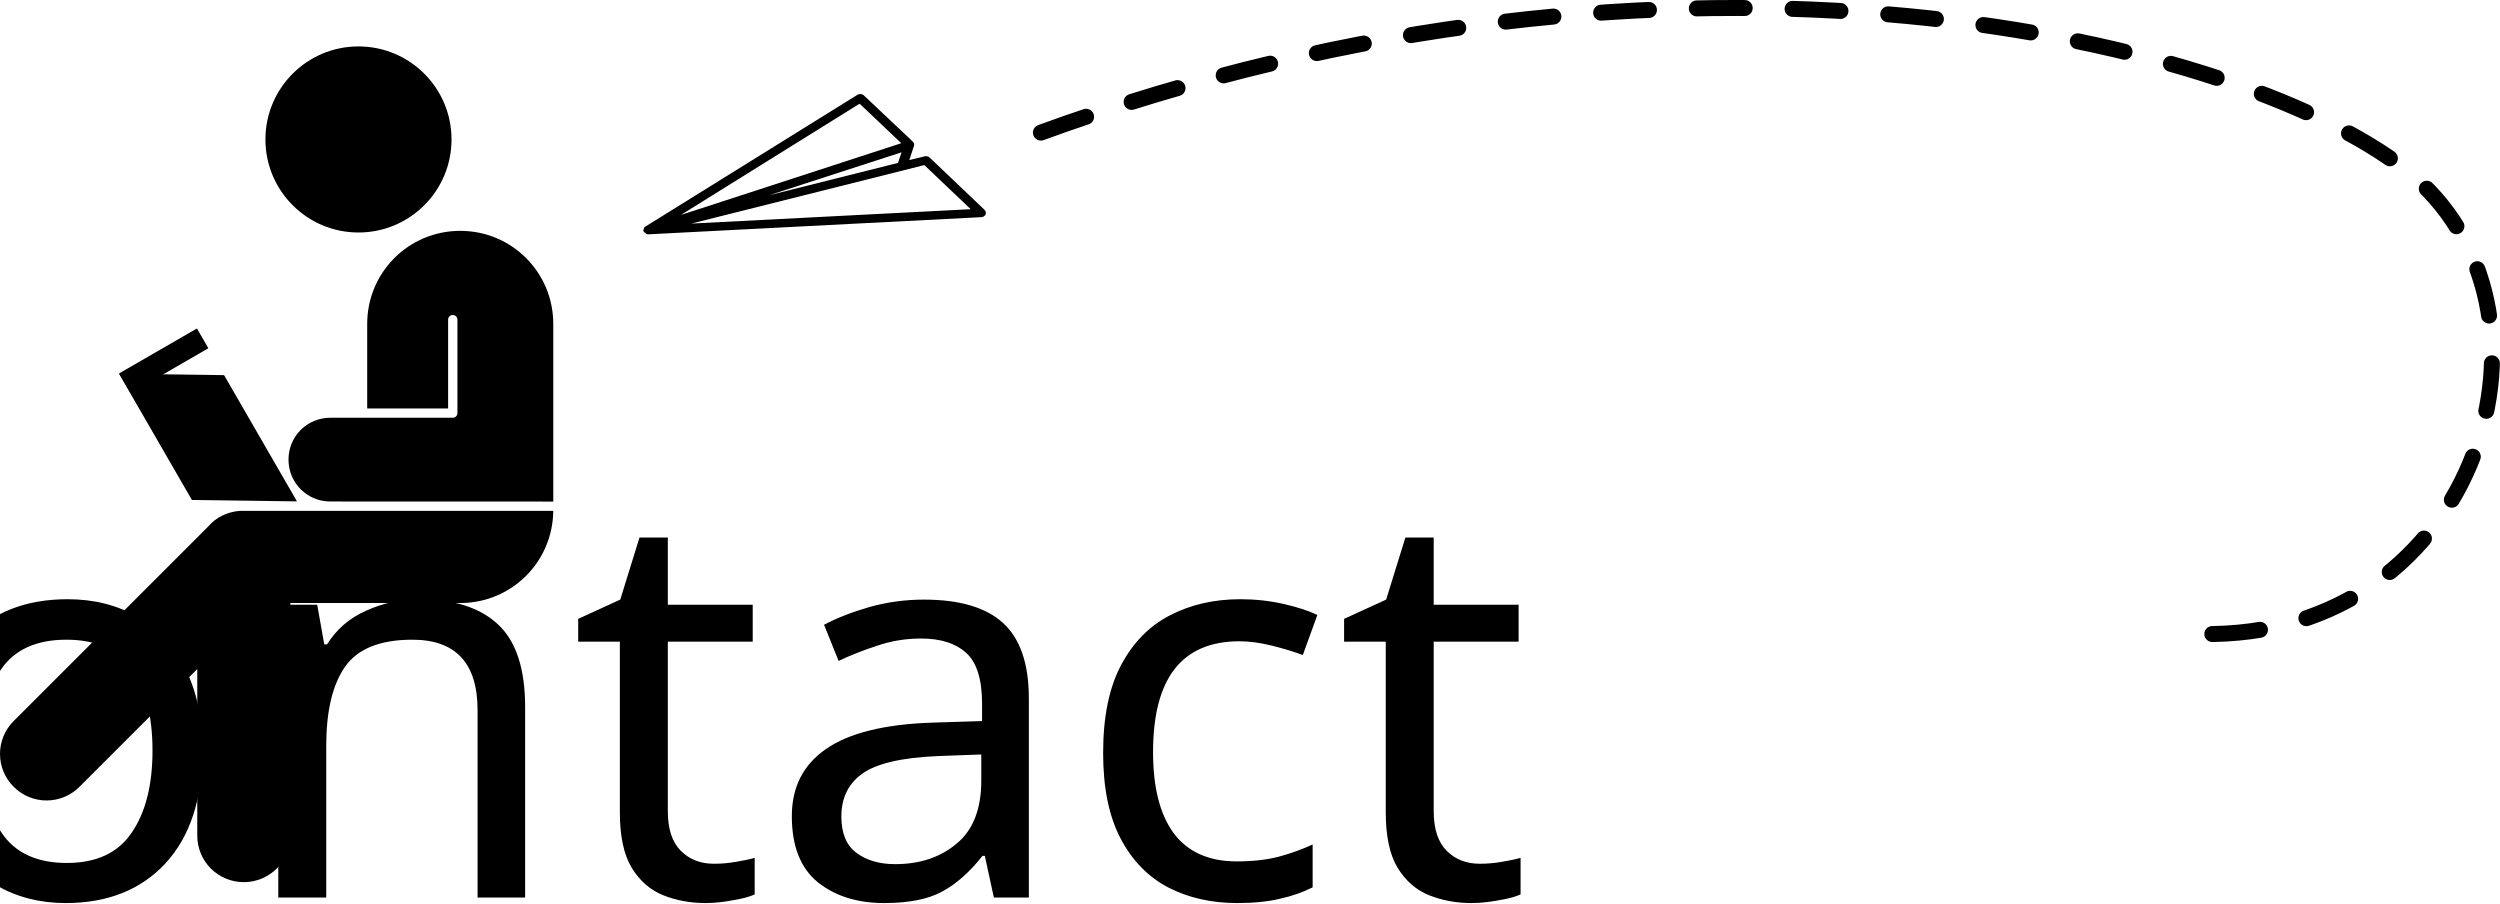
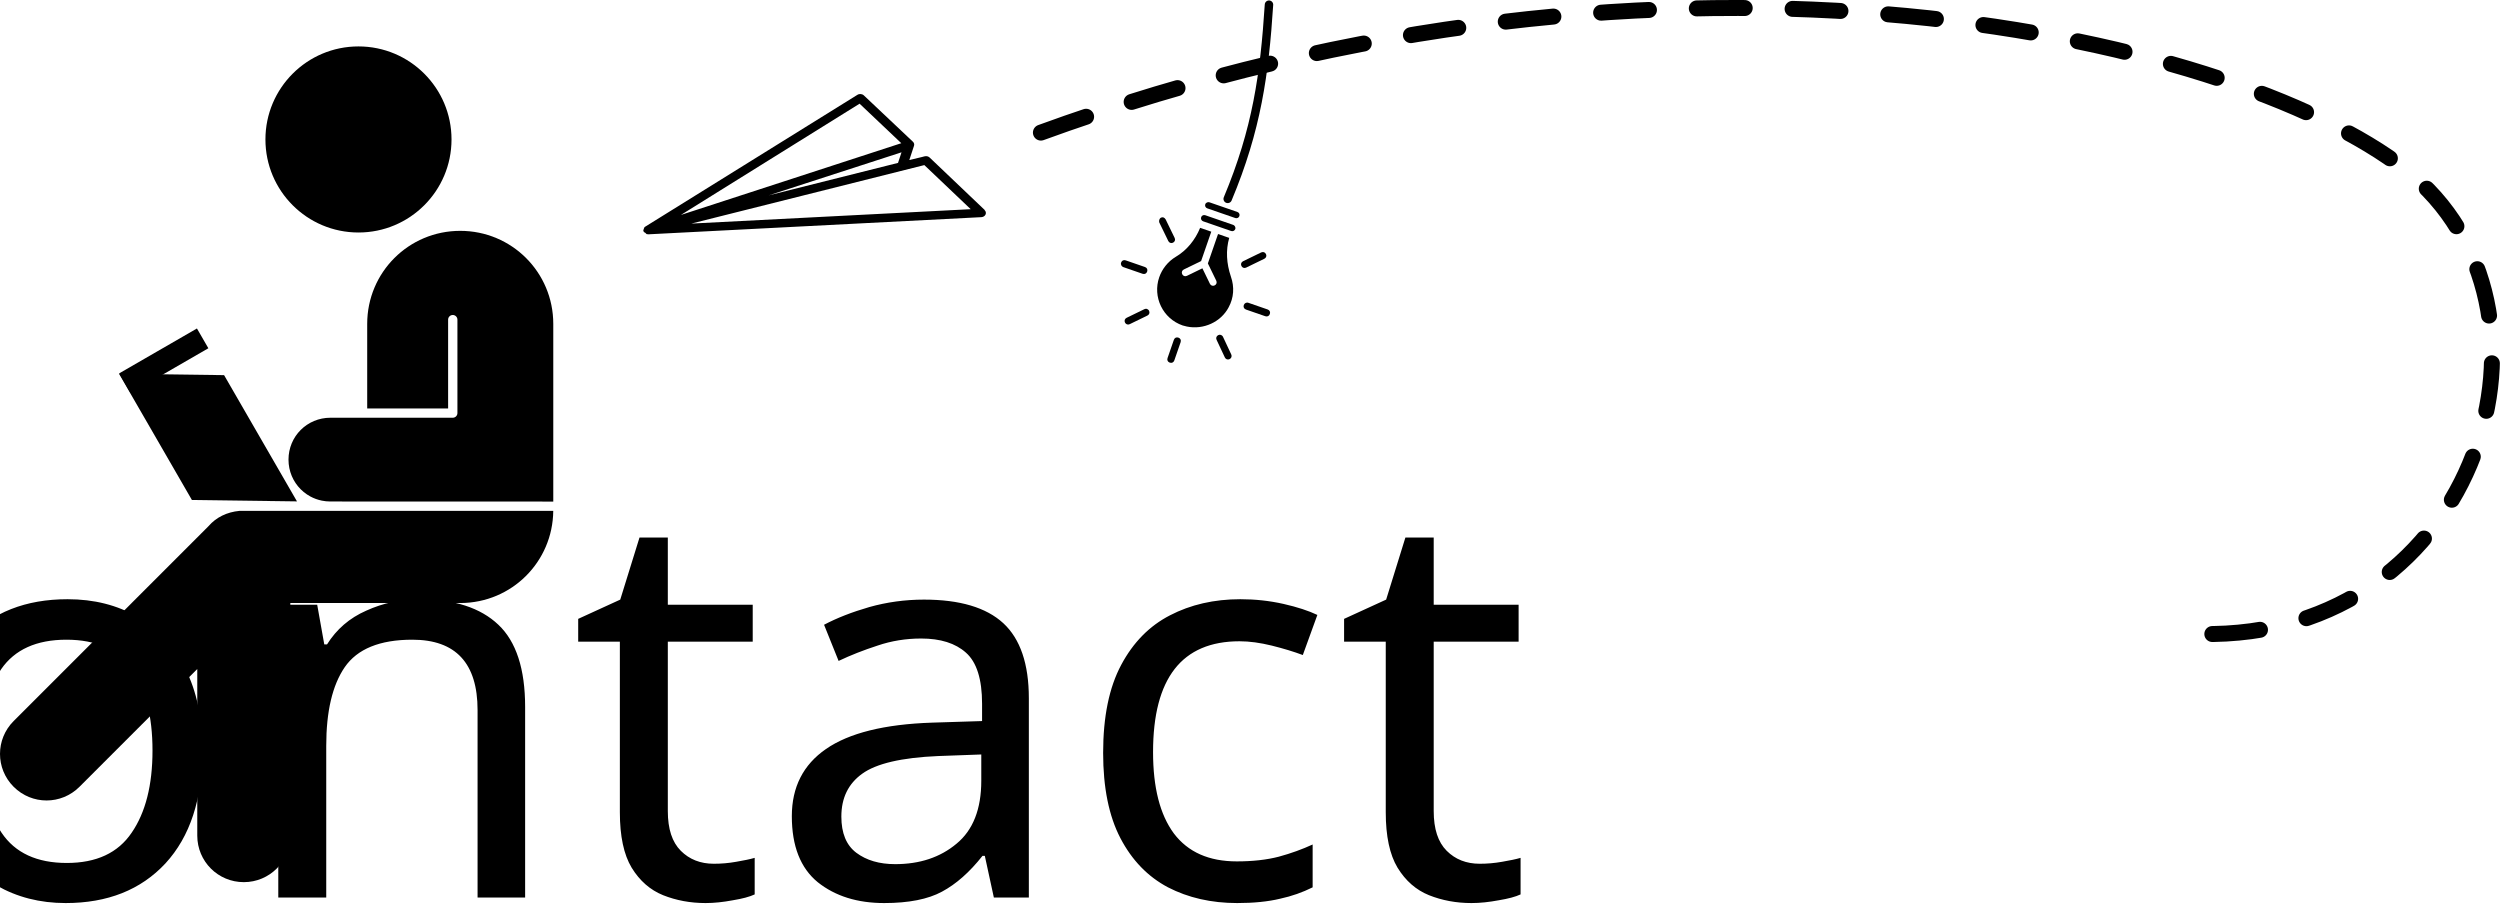
<svg xmlns="http://www.w3.org/2000/svg" width="156.548mm" height="56.549mm" viewBox="0 0 156.548 56.549" version="1.1" id="svg5423">
  <defs id="defs5417" />
  <g id="layer1" transform="translate(-10.09902,-235.9792)">
    <g id="g1604" transform="matrix(1.977176,0,0,1.977176,-803.0802,-251.1714)" style="fill:#000000;stroke-width:0.506">
      <g id="g916" transform="matrix(0.796729,0,0,0.796729,91.03517,53.17036)" style="stroke-width:0.635">
        <g transform="matrix(-0.3698559,0,0,0.3698559,448.045,228.732)" id="g1348-2-1-2" style="fill:#000000;stroke:none;stroke-width:1.716">
          <circle r="10" cy="52.248" cx="86.092" id="path1114-1-7-9" style="color:#000000;clip-rule:nonzero;display:inline;overflow:visible;visibility:visible;opacity:1;isolation:auto;mix-blend-mode:normal;color-interpolation:sRGB;color-interpolation-filters:linearRGB;solid-color:#000000;solid-opacity:1;fill:#000000;fill-opacity:1;fill-rule:evenodd;stroke:none;stroke-width:42.909;stroke-linecap:square;stroke-linejoin:round;stroke-miterlimit:4;stroke-dasharray:none;stroke-dashoffset:0;stroke-opacity:1;color-rendering:auto;image-rendering:auto;shape-rendering:auto;text-rendering:auto;enable-background:accumulate" />
          <path style="color:#000000;clip-rule:nonzero;display:inline;overflow:visible;visibility:visible;opacity:1;isolation:auto;mix-blend-mode:normal;color-interpolation:sRGB;color-interpolation-filters:linearRGB;solid-color:#000000;solid-opacity:1;fill:#000000;fill-opacity:1;fill-rule:evenodd;stroke:none;stroke-width:162.177;stroke-linecap:square;stroke-linejoin:round;stroke-miterlimit:4;stroke-dasharray:none;stroke-dashoffset:0;stroke-opacity:1;color-rendering:auto;image-rendering:auto;shape-rendering:auto;text-rendering:auto;enable-background:accumulate" d="m 1593.152,880.553 c -20.939,0 -37.795,16.856 -37.795,37.795 v 34.342 h 32.871 v -36.039 c -0.017,-1.067 0.853,-1.937 1.92,-1.92 1.044,0.017 1.876,0.876 1.859,1.92 v 37.928 c 4e-4,1.044 -0.845,1.89 -1.889,1.891 h -34.762 -14.963 c -2.364,0 -4.609,0.472 -6.646,1.328 -1.019,0.428 -1.986,0.952 -2.891,1.561 -0.452,0.304 -0.887,0.629 -1.307,0.975 -0.419,0.345 -0.821,0.712 -1.205,1.096 -0.383,0.383 -0.751,0.784 -1.096,1.203 -3e-4,3.7e-4 3e-4,0.002 0,0.002 -1.381,1.677 -2.445,3.626 -3.103,5.762 -2e-4,5.9e-4 2e-4,10e-4 0,0.002 -0.329,1.067 -0.557,2.181 -0.672,3.33 -0.058,0.575 -0.088,1.159 -0.088,1.75 0,0.591 0.03,1.173 0.088,1.748 10e-5,6.4e-4 -10e-5,0.001 0,0.002 0.115,1.149 0.343,2.263 0.672,3.33 2e-4,6e-4 -2e-4,10e-4 0,0.002 0.165,0.533 0.355,1.055 0.568,1.564 3e-4,5.6e-4 -2e-4,10e-4 0,0.002 0.214,0.509 0.453,1.004 0.713,1.486 3e-4,5.1e-4 -2e-4,10e-4 0,0.002 1.042,1.929 2.446,3.629 4.123,5.012 0.839,0.691 1.745,1.303 2.709,1.824 1.446,0.782 3.022,1.361 4.689,1.699 1.111,0.225 2.264,0.344 3.445,0.344 0,0 80.127,0.029 90.553,0.029 v -72.174 c 0,-20.939 -16.856,-37.795 -37.795,-37.795 z m -89.678,113.75 c -5.037,0.461 -9.48,2.605 -12.584,6.221 l -79.143,79.143 c -7.403,7.403 -7.403,19.322 0,26.725 7.403,7.403 19.324,7.403 26.727,0 l 47.857,-47.857 v 67.688 c 0,10.469 8.429,18.898 18.898,18.898 10.469,0 18.898,-8.429 18.898,-18.898 v -94.488 h 69.213 v 0 c 20.729,-0.101 37.402,-16.724 37.596,-37.43 -10.447,-10e-6 -127.367,-0.009 -127.463,0 z" transform="matrix(-0.2645833,0,0,0.2645833,496.676,-170.9093)" id="rect1116-7-9-0" />
          <g transform="translate(-10.7236,0.6011263)" id="g1251-5-1-3" style="fill:#000000;stroke:none;stroke-width:1.716">
            <rect style="color:#000000;clip-rule:nonzero;display:inline;overflow:visible;visibility:visible;opacity:1;isolation:auto;mix-blend-mode:normal;color-interpolation:sRGB;color-interpolation-filters:linearRGB;solid-color:#000000;solid-opacity:1;fill:#000000;fill-opacity:1;fill-rule:evenodd;stroke:none;stroke-width:1.852;stroke-linecap:square;stroke-linejoin:round;stroke-miterlimit:4;stroke-dasharray:none;stroke-dashoffset:0;stroke-opacity:1;paint-order:fill markers stroke;color-rendering:auto;image-rendering:auto;shape-rendering:auto;text-rendering:auto;enable-background:accumulate" id="rect1229-6-0-0" width="15.669" height="11.294" x="-106.984" y="-168.225" transform="matrix(0.5,-0.8660254,-0.9999101,0.01340771,0,0)" ry="0" />
            <rect style="color:#000000;clip-rule:nonzero;display:inline;overflow:visible;visibility:visible;opacity:1;isolation:auto;mix-blend-mode:normal;color-interpolation:sRGB;color-interpolation-filters:linearRGB;solid-color:#000000;solid-opacity:1;fill:#000000;fill-opacity:1;fill-rule:evenodd;stroke:none;stroke-width:1.716;stroke-linecap:square;stroke-linejoin:round;stroke-miterlimit:4;stroke-dasharray:none;stroke-dashoffset:0;stroke-opacity:1;paint-order:fill markers stroke;color-rendering:auto;image-rendering:auto;shape-rendering:auto;text-rendering:auto;enable-background:accumulate" id="rect1246-5-3-3" width="9.645" height="2.455" x="134.861" y="5.232" transform="rotate(30)" />
          </g>
        </g>
        <text xml:space="preserve" style="color:#000000;font-style:normal;font-variant:normal;font-weight:normal;font-stretch:normal;font-size:21.718px;line-height:130%;font-family:Quicksand;-inkscape-font-specification:Quicksand;text-indent:0;text-align:start;text-decoration:none;text-decoration-line:none;text-decoration-style:solid;text-decoration-color:#000000;letter-spacing:0px;word-spacing:0px;text-transform:none;writing-mode:lr-tb;direction:ltr;baseline-shift:baseline;text-anchor:start;white-space:normal;clip-rule:nonzero;display:inline;overflow:visible;visibility:visible;opacity:1;isolation:auto;mix-blend-mode:normal;color-interpolation:sRGB;color-interpolation-filters:linearRGB;solid-color:#000000;solid-opacity:1;fill:#000000;fill-opacity:1;fill-rule:nonzero;stroke:none;stroke-width:0.457px;stroke-linecap:butt;stroke-linejoin:miter;stroke-miterlimit:4;stroke-dasharray:none;stroke-dashoffset:0;stroke-opacity:1;color-rendering:auto;image-rendering:auto;shape-rendering:auto;text-rendering:auto;enable-background:accumulate" x="450.651" y="278.193" id="text1000">
          <tspan id="tspan998" x="450.651" y="278.193" style="font-style:normal;font-variant:normal;font-weight:normal;font-stretch:normal;font-family:Quicksand;-inkscape-font-specification:Quicksand;text-align:center;text-anchor:middle;stroke-width:0.457px">contact</tspan>
        </text>
        <path d="m 441.099,250.862 -2.192,-2.088 a 0.193,0.167 0 0 0 -0.195,-0.048 l -0.074,0.018 v 0 l -0.015,0.005 -0.523,0.125 0.187,-0.568 a 0.193,0.167 0 0 0 -0.043,-0.159 l -1.951,-1.842 a 0.193,0.167 0 0 0 -0.255,-0.024 l -8.433,5.24 v 0 l -0.013,0.009 -0.013,0.011 -0.016,0.018 v 0 0 c 0,0 -0.002,0.007 -0.003,0.009 -7.9e-4,0.002 -0.004,0.01 -0.005,0.015 -0.002,0.006 -0.004,0.01 -0.005,0.015 -0.002,0.006 -0.002,0.007 -0.004,0.01 v 0 c 0,0 0,0 0,0 0,0 -0.004,0.01 -0.005,0.015 -0.002,0.006 -0.004,0.01 -0.005,0.015 l -0.004,0.012 -0.002,0.006 -0.004,0.012 0.003,0.016 -0.003,0.009 v 0 0 0 0 l 0.009,0.015 0.009,0.015 v 0 l 0.016,0.016 0.012,0.011 v 0 l 0.024,0.015 0.013,0.003 v 0 a 0.196,0.17 0 0 0 0.051,0.051 v 0 a 0.193,0.167 0 0 0 0.056,0.006 l 0.008,0.002 13.237,-0.682 a 0.193,0.167 0 0 0 0.131,-0.281 z m -4.976,-4.228 1.658,1.571 -8.761,2.852 z m 1.667,1.933 -0.139,0.421 -5.144,1.291 z m -8.355,2.833 9.262,-2.325 1.843,1.753 z" id="path895" style="fill:#000000;stroke-width:0.107" />
        <path style="color:#000000;clip-rule:nonzero;display:inline;overflow:visible;visibility:visible;opacity:1;isolation:auto;mix-blend-mode:normal;color-interpolation:sRGB;color-interpolation-filters:linearRGB;solid-color:#000000;solid-opacity:1;fill:none;fill-opacity:1;fill-rule:evenodd;stroke:#000000;stroke-width:0.635;stroke-linecap:round;stroke-linejoin:miter;stroke-miterlimit:4;stroke-dasharray:1.904, 1.904;stroke-dashoffset:2.349;stroke-opacity:1;color-rendering:auto;image-rendering:auto;shape-rendering:auto;text-rendering:auto;enable-background:accumulate" d="m 441.964,248.293 c 25.674,-9.838 48.726,-4.427 55.622,0.975 6.896,5.401 3.002,18.674 -8.166,18.447" id="path915" />
+         <g id="g1092" transform="matrix(0.8678909,0,0,0.8678909,397.2836,41.07744)" style="stroke-width:0.731">
+           <g id="g3305" transform="rotate(19.0832,60.11385,237.6588)">
+             <path style="fill:#000000;fill-opacity:1;stroke:none;stroke-width:0.49;stroke-linecap:round;stroke-linejoin:round;stroke-miterlimit:4;stroke-dasharray:none;stroke-dashoffset:0;stroke-opacity:1;paint-order:markers stroke fill" d="m 61.946,240.943 c -0.066,0 -0.147,0.065 -0.147,0.147 0,0.082 0.065,0.147 0.147,0.147 h 1.359 c 0.082,0 0.148,-0.065 0.148,-0.147 0,-0.082 -0.066,-0.147 -0.148,-0.147 z" id="path1076" />
+             <path style="fill:#000000;fill-opacity:1;stroke:none;stroke-width:0.49;stroke-linecap:round;stroke-linejoin:round;stroke-miterlimit:4;stroke-dasharray:none;stroke-dashoffset:0;stroke-opacity:1;paint-order:markers stroke fill" d="m 61.963,241.565 c -0.082,0 -0.148,0.065 -0.148,0.147 0,0.082 0.066,0.148 0.148,0.148 h 1.359 c 0.082,0 0.147,-0.066 0.147,-0.148 0,-0.082 -0.082,-0.147 -0.147,-0.147 z" id="path1074" />
+             <path style="fill:#000000;fill-opacity:1;stroke:none;stroke-width:0.49;stroke-linecap:round;stroke-linejoin:round;stroke-miterlimit:4;stroke-dasharray:none;stroke-dashoffset:0;stroke-opacity:1;paint-order:markers stroke fill" d="m 61.93,242.188 c -0.033,0.606 -0.245,1.179 -0.622,1.621 -0.262,0.311 -0.409,0.721 -0.409,1.13 0,0.95 0.77,1.736 1.736,1.736 0.066,0 0.131,-0.016 0.196,-0.016 0.77,-0.098 1.409,-0.704 1.523,-1.458 0.082,-0.491 -0.049,-0.967 -0.36,-1.36 -0.393,-0.508 -0.622,-1.064 -0.655,-1.654 h -0.541 v 1.425 l 0.622,0.622 c 0.066,0.066 0.066,0.164 0,0.229 -0.066,0.066 -0.163,0.066 -0.229,0 l -0.557,-0.557 -0.557,0.557 c -0.066,0.066 -0.163,0.066 -0.229,0 -0.066,-0.066 -0.066,-0.164 0,-0.229 l 0.622,-0.622 v -1.425 z" id="rect1013" />
+             <path style="fill:#000000;stroke-width:0.151" id="path922" d="m 59.194,245.038 h 0.934 c 0.098,0 0.164,-0.066 0.164,-0.164 0,-0.098 -0.066,-0.164 -0.164,-0.164 h -0.934 c -0.098,0 -0.164,0.066 -0.164,0.164 0,0.098 0.082,0.164 0.164,0.164 z" />
+             <path style="fill:#000000;stroke-width:0.151" id="path924" d="m 64.976,244.874 c 0,0.098 0.066,0.164 0.164,0.164 h 0.934 c 0.098,0 0.164,-0.066 0.164,-0.164 0,-0.098 -0.066,-0.164 -0.164,-0.164 h -0.934 c -0.098,0 -0.164,0.082 -0.164,0.164 z" />
+             <path style="fill:#000000;stroke-width:0.151" id="path926" d="m 62.634,247.265 c -0.098,0 -0.164,0.066 -0.164,0.164 v 0.884 c 0,0.098 0.066,0.164 0.164,0.164 0.098,0 0.164,-0.066 0.164,-0.164 v -0.884 c 0,-0.098 -0.066,-0.164 -0.164,-0.164 z" />
+             <path style="fill:#000000;stroke-width:0.151" id="path928" d="m 60.849,246.495 c -0.049,0 -0.082,0.016 -0.115,0.049 l -0.639,0.639 c -0.066,0.066 -0.066,0.164 0,0.229 0.066,0.066 0.164,0.066 0.229,0 l 0.639,-0.639 c 0.066,-0.066 0.066,-0.164 0,-0.229 -0.033,-0.033 -0.082,-0.049 -0.115,-0.049 z" />
+             <path style="fill:#000000;stroke-width:0.151" id="path930" d="m 64.288,243.22 c 0.066,0.066 0.164,0.066 0.229,0 l 0.655,-0.655 c 0.066,-0.066 0.066,-0.164 0,-0.229 -0.082,-0.066 -0.147,-0.066 -0.229,0 l -0.655,0.655 c -0.066,0.066 -0.066,0.164 0,0.229 z" />
+             <path style="fill:#000000;stroke-width:0.151" id="path932" d="m 60.079,242.565 0.671,0.671 c 0.066,0.066 0.164,0.066 0.229,0 0.066,-0.066 0.066,-0.164 0,-0.229 l -0.671,-0.671 c -0.082,-0.066 -0.164,-0.066 -0.229,0 -0.049,0.049 -0.049,0.164 0,0.229 z" />
+             <path style="fill:#000000;stroke-width:0.151" id="path934" d="m 64.55,246.561 c -0.033,-0.033 -0.082,-0.049 -0.115,-0.049 -0.049,0 -0.082,0.016 -0.115,0.049 -0.066,0.066 -0.066,0.164 0,0.229 l 0.622,0.639 c 0.066,0.066 0.164,0.066 0.229,0 0.066,-0.066 0.066,-0.164 0,-0.229 z" />
+           </g>
+           <path style="fill:none;stroke:#000000;stroke-width:0.387;stroke-linecap:round;stroke-linejoin:miter;stroke-miterlimit:4;stroke-dasharray:none;stroke-opacity:1" d="m 61.612,241.206 c 1.335,-3.185 1.685,-5.714 1.891,-8.894" id="path1097" />
+         </g>
      </g>
    </g>
  </g>
</svg>
